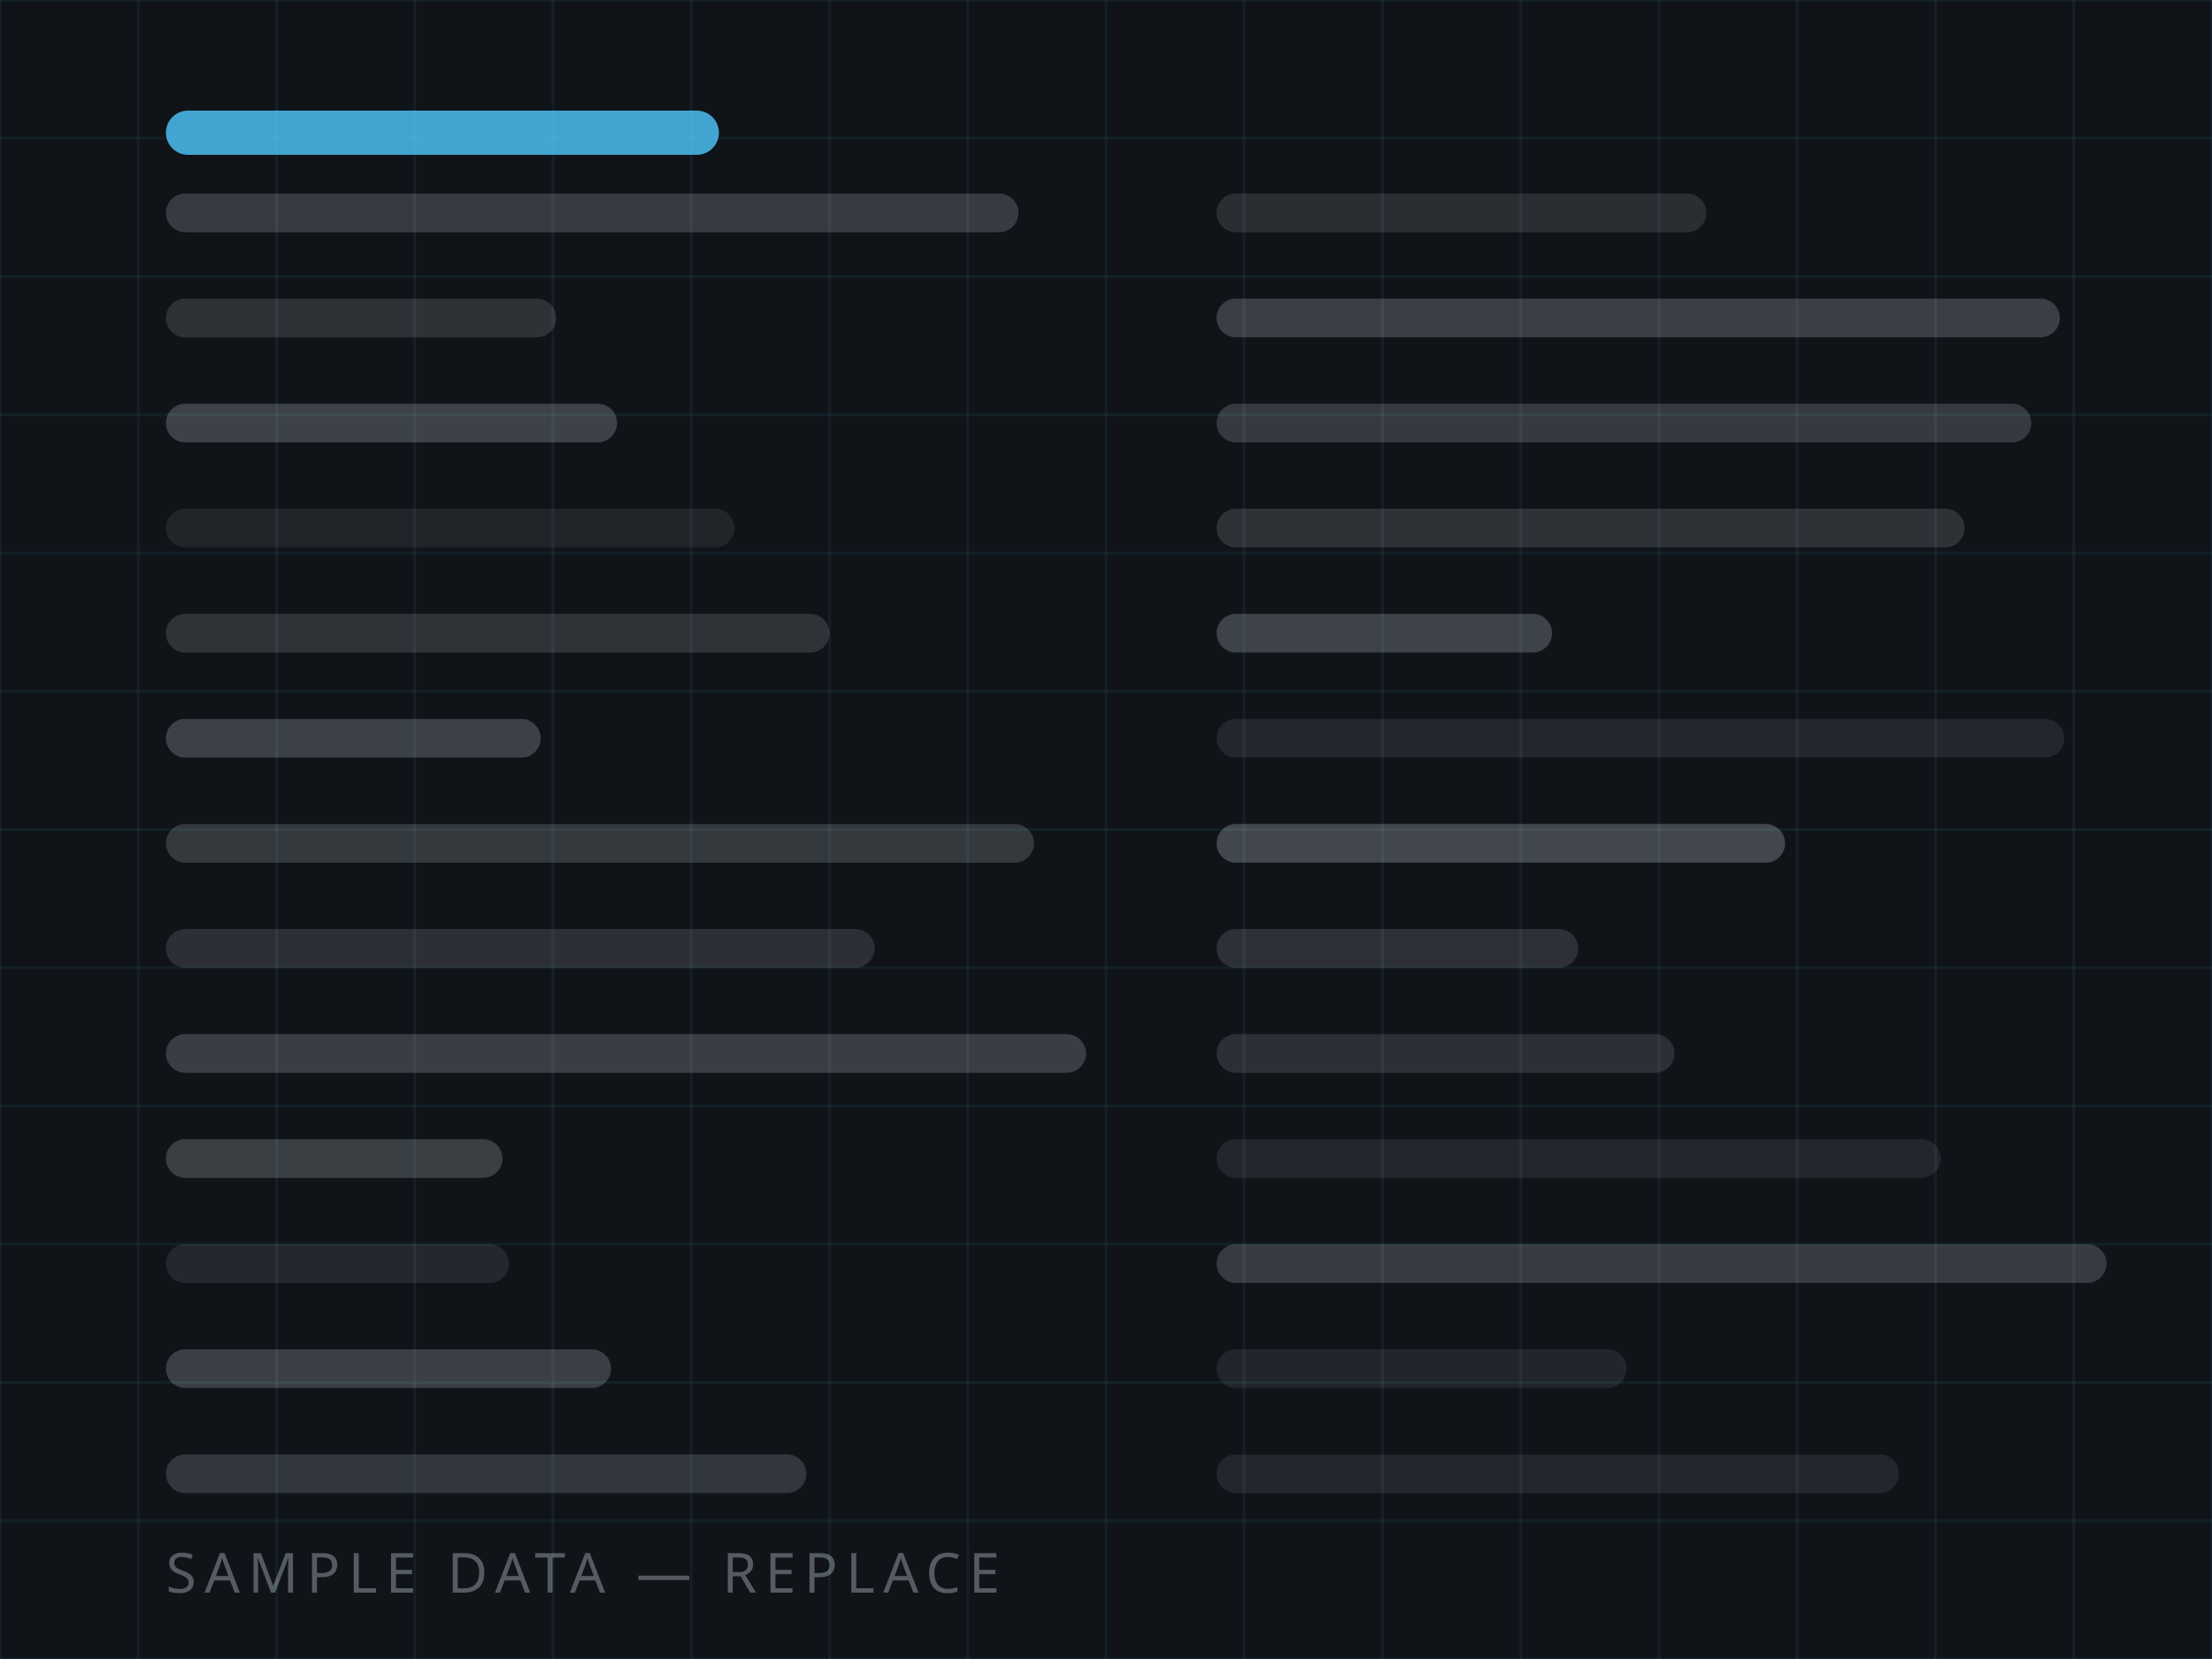
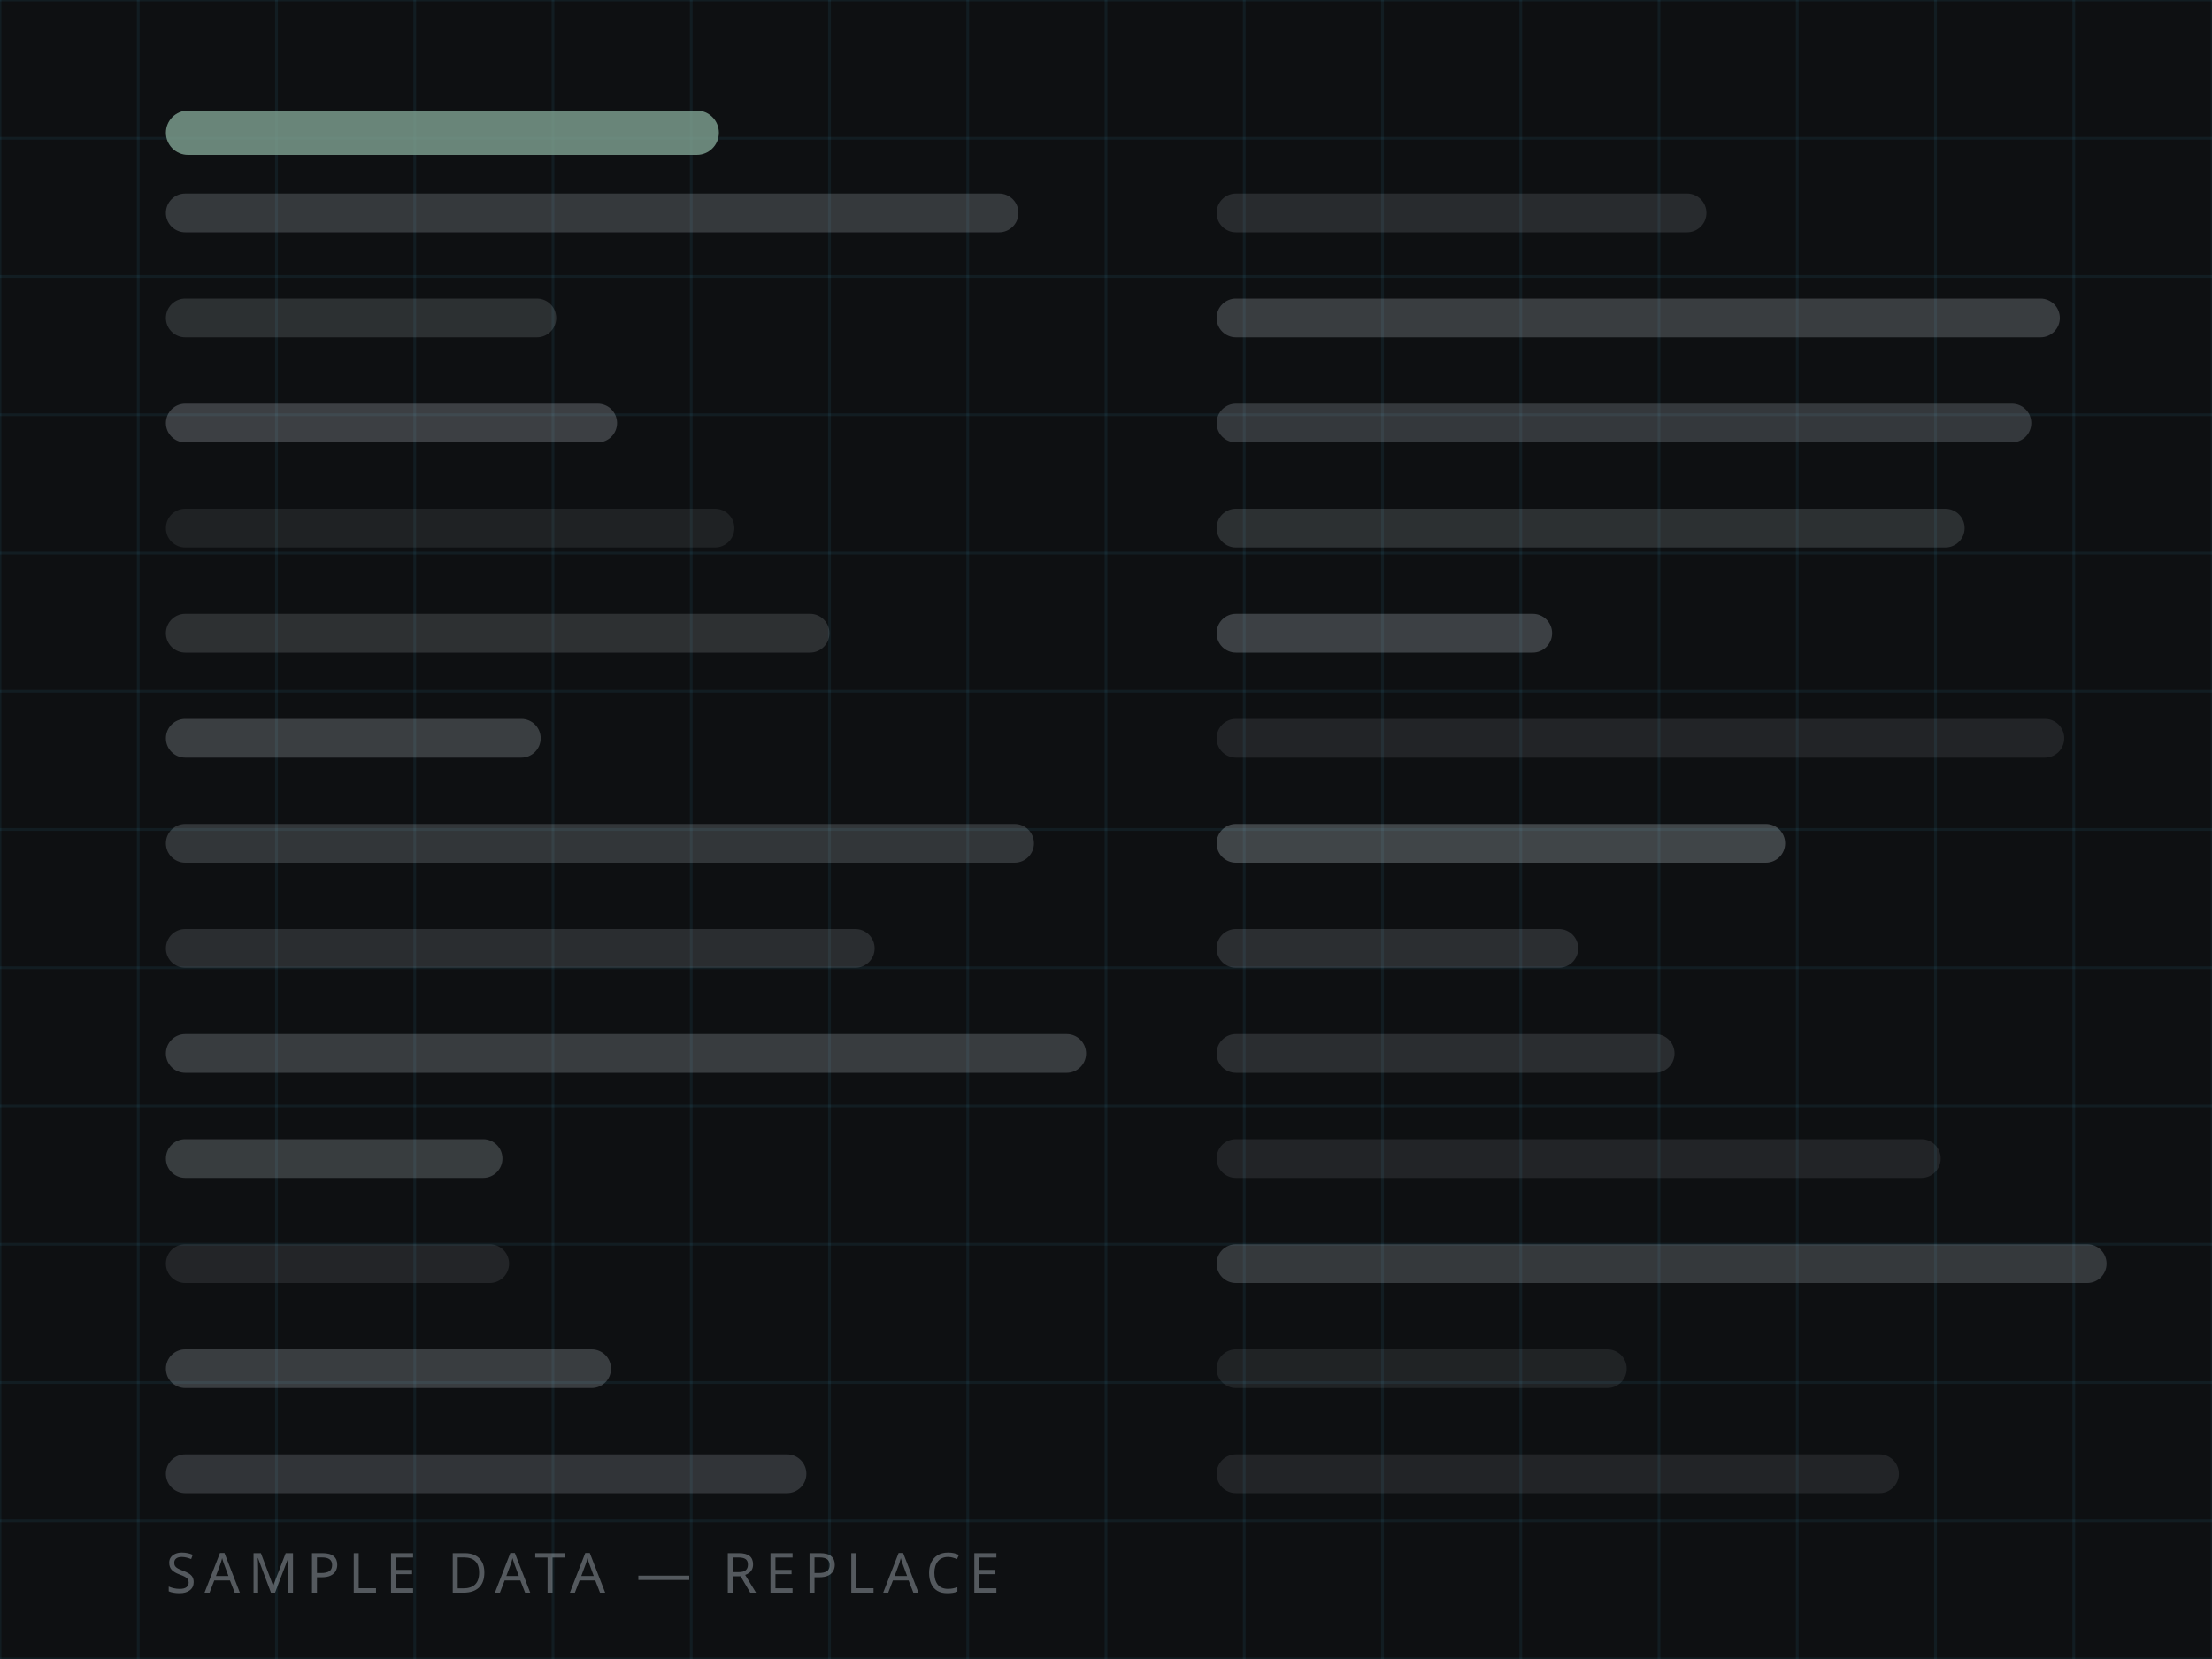
<svg xmlns="http://www.w3.org/2000/svg" viewBox="0 0 800 600" width="800" height="600">
-   <rect width="800" height="600" fill="#101318" />
+   <rect width="800" height="600" fill="#0E1012" />
  <line x1="0" y1="0" x2="0" y2="600" stroke="rgba(79,201,255,0.07)" />
  <line x1="50" y1="0" x2="50" y2="600" stroke="rgba(79,201,255,0.07)" />
  <line x1="100" y1="0" x2="100" y2="600" stroke="rgba(79,201,255,0.07)" />
  <line x1="150" y1="0" x2="150" y2="600" stroke="rgba(79,201,255,0.07)" />
  <line x1="200" y1="0" x2="200" y2="600" stroke="rgba(79,201,255,0.07)" />
  <line x1="250" y1="0" x2="250" y2="600" stroke="rgba(79,201,255,0.07)" />
  <line x1="300" y1="0" x2="300" y2="600" stroke="rgba(79,201,255,0.07)" />
  <line x1="350" y1="0" x2="350" y2="600" stroke="rgba(79,201,255,0.07)" />
  <line x1="400" y1="0" x2="400" y2="600" stroke="rgba(79,201,255,0.07)" />
  <line x1="450" y1="0" x2="450" y2="600" stroke="rgba(79,201,255,0.07)" />
  <line x1="500" y1="0" x2="500" y2="600" stroke="rgba(79,201,255,0.07)" />
  <line x1="550" y1="0" x2="550" y2="600" stroke="rgba(79,201,255,0.07)" />
  <line x1="600" y1="0" x2="600" y2="600" stroke="rgba(79,201,255,0.07)" />
  <line x1="650" y1="0" x2="650" y2="600" stroke="rgba(79,201,255,0.07)" />
  <line x1="700" y1="0" x2="700" y2="600" stroke="rgba(79,201,255,0.07)" />
  <line x1="750" y1="0" x2="750" y2="600" stroke="rgba(79,201,255,0.07)" />
  <line x1="800" y1="0" x2="800" y2="600" stroke="rgba(79,201,255,0.07)" />
  <line x1="0" y1="0" x2="800" y2="0" stroke="rgba(79,201,255,0.07)" />
  <line x1="0" y1="50" x2="800" y2="50" stroke="rgba(79,201,255,0.07)" />
  <line x1="0" y1="100" x2="800" y2="100" stroke="rgba(79,201,255,0.07)" />
  <line x1="0" y1="150" x2="800" y2="150" stroke="rgba(79,201,255,0.07)" />
  <line x1="0" y1="200" x2="800" y2="200" stroke="rgba(79,201,255,0.07)" />
  <line x1="0" y1="250" x2="800" y2="250" stroke="rgba(79,201,255,0.07)" />
  <line x1="0" y1="300" x2="800" y2="300" stroke="rgba(79,201,255,0.07)" />
  <line x1="0" y1="350" x2="800" y2="350" stroke="rgba(79,201,255,0.07)" />
  <line x1="0" y1="400" x2="800" y2="400" stroke="rgba(79,201,255,0.07)" />
  <line x1="0" y1="450" x2="800" y2="450" stroke="rgba(79,201,255,0.07)" />
  <line x1="0" y1="500" x2="800" y2="500" stroke="rgba(79,201,255,0.07)" />
  <line x1="0" y1="550" x2="800" y2="550" stroke="rgba(79,201,255,0.07)" />
  <line x1="0" y1="600" x2="800" y2="600" stroke="rgba(79,201,255,0.07)" />
  <rect x="60" y="70" width="308.334" height="14" rx="7" fill="rgba(215,226,234,0.196)" />
  <rect x="440" y="70" width="177.144" height="14" rx="7" fill="rgba(215,226,234,0.13)" />
  <rect x="60" y="108" width="141.173" height="14" rx="7" fill="rgba(215,226,234,0.151)" />
  <rect x="440" y="108" width="304.965" height="14" rx="7" fill="rgba(215,226,234,0.214)" />
  <rect x="60" y="146" width="163.168" height="14" rx="7" fill="rgba(215,226,234,0.229)" />
  <rect x="440" y="146" width="294.643" height="14" rx="7" fill="rgba(215,226,234,0.193)" />
  <rect x="60" y="184" width="205.588" height="14" rx="7" fill="rgba(215,226,234,0.085)" />
  <rect x="440" y="184" width="270.529" height="14" rx="7" fill="rgba(215,226,234,0.152)" />
  <rect x="60" y="222" width="239.983" height="14" rx="7" fill="rgba(215,226,234,0.153)" />
  <rect x="440" y="222" width="121.339" height="14" rx="7" fill="rgba(215,226,234,0.231)" />
  <rect x="60" y="260" width="135.543" height="14" rx="7" fill="rgba(215,226,234,0.221)" />
  <rect x="440" y="260" width="306.556" height="14" rx="7" fill="rgba(215,226,234,0.1)" />
  <rect x="60" y="298" width="313.947" height="14" rx="7" fill="rgba(215,226,234,0.181)" />
  <rect x="440" y="298" width="205.616" height="14" rx="7" fill="rgba(215,226,234,0.252)" />
  <rect x="60" y="336" width="256.324" height="14" rx="7" fill="rgba(215,226,234,0.139)" />
  <rect x="440" y="336" width="130.784" height="14" rx="7" fill="rgba(215,226,234,0.145)" />
  <rect x="60" y="374" width="332.788" height="14" rx="7" fill="rgba(215,226,234,0.21)" />
  <rect x="440" y="374" width="165.613" height="14" rx="7" fill="rgba(215,226,234,0.139)" />
  <rect x="60" y="412" width="121.723" height="14" rx="7" fill="rgba(215,226,234,0.212)" />
  <rect x="440" y="412" width="261.881" height="14" rx="7" fill="rgba(215,226,234,0.1)" />
  <rect x="60" y="450" width="124.112" height="14" rx="7" fill="rgba(215,226,234,0.104)" />
  <rect x="440" y="450" width="321.866" height="14" rx="7" fill="rgba(215,226,234,0.198)" />
  <rect x="60" y="488" width="160.981" height="14" rx="7" fill="rgba(215,226,234,0.214)" />
  <rect x="440" y="488" width="148.309" height="14" rx="7" fill="rgba(215,226,234,0.091)" />
  <rect x="60" y="526" width="231.635" height="14" rx="7" fill="rgba(215,226,234,0.176)" />
  <rect x="440" y="526" width="246.743" height="14" rx="7" fill="rgba(215,226,234,0.101)" />
-   <rect x="60" y="40" width="200" height="16" rx="8" fill="#4FC9FF" opacity="0.8" />
+   <rect x="60" y="40" width="200" height="16" rx="8" fill="#7FA292" opacity="0.8" />
  <text x="60" y="576" font-family="Kanit,sans-serif" font-size="20" fill="rgba(215,226,234,0.35)" letter-spacing="3">SAMPLE DATA — REPLACE</text>
</svg>
